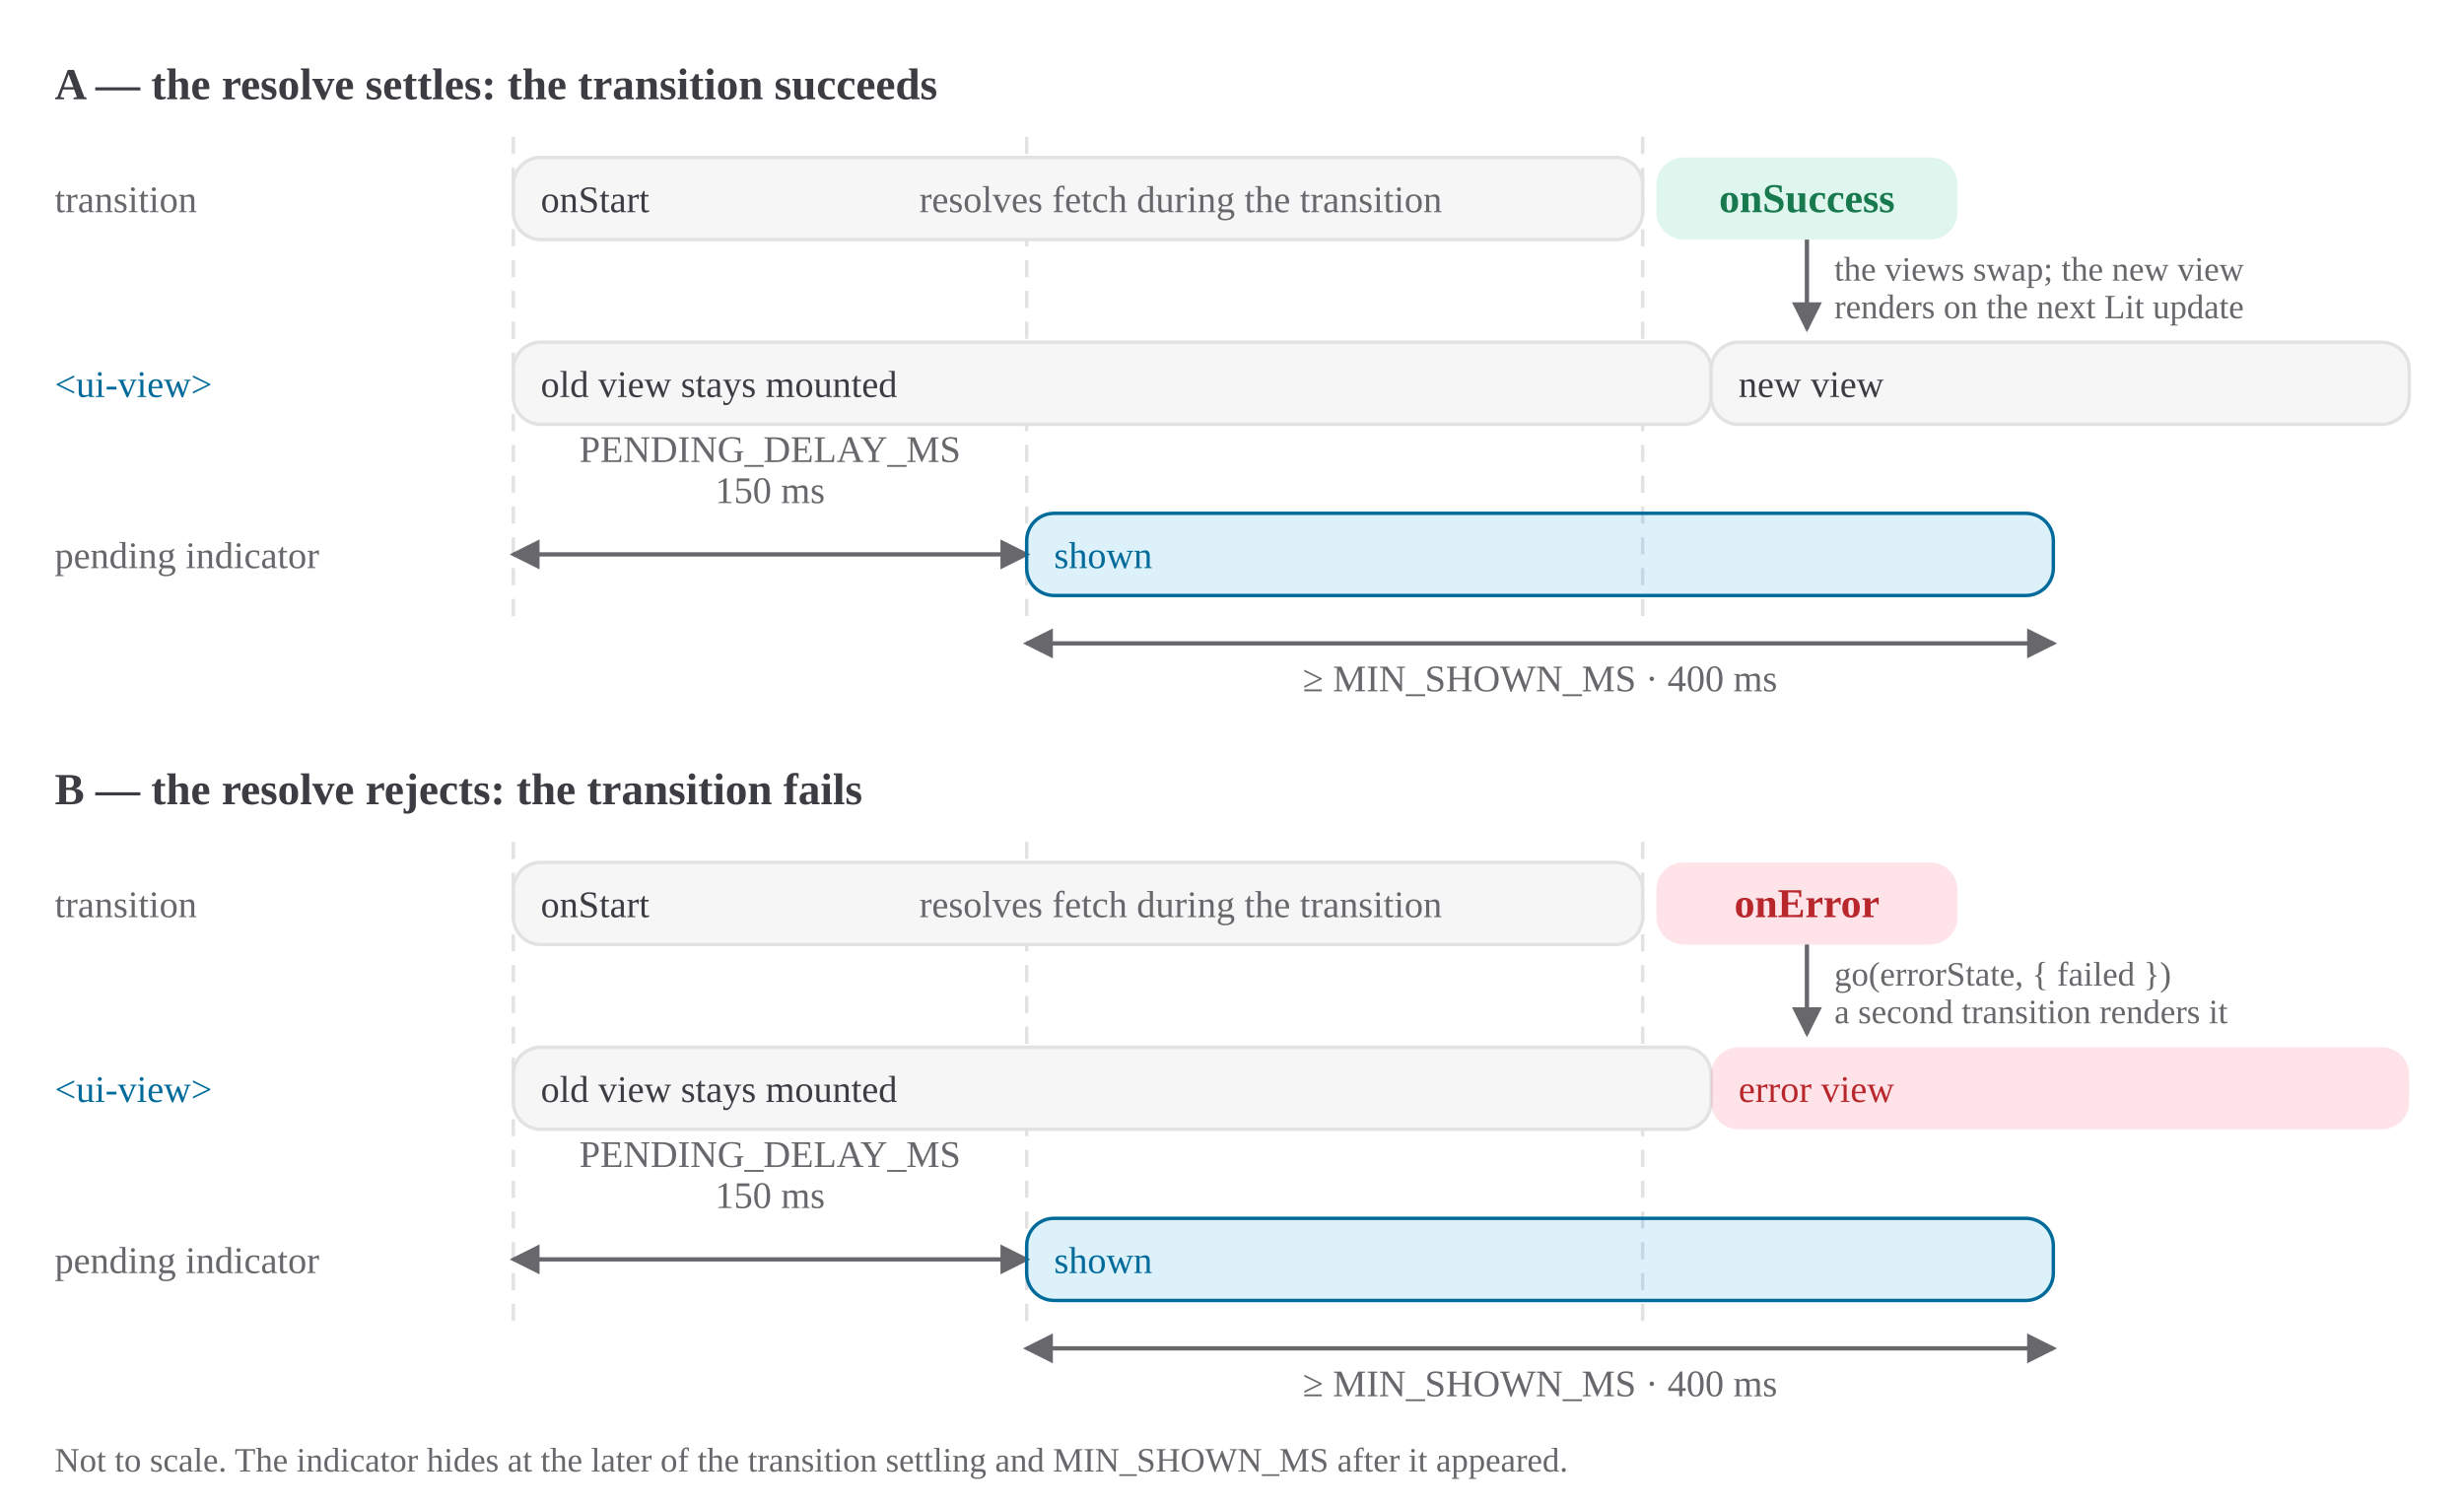
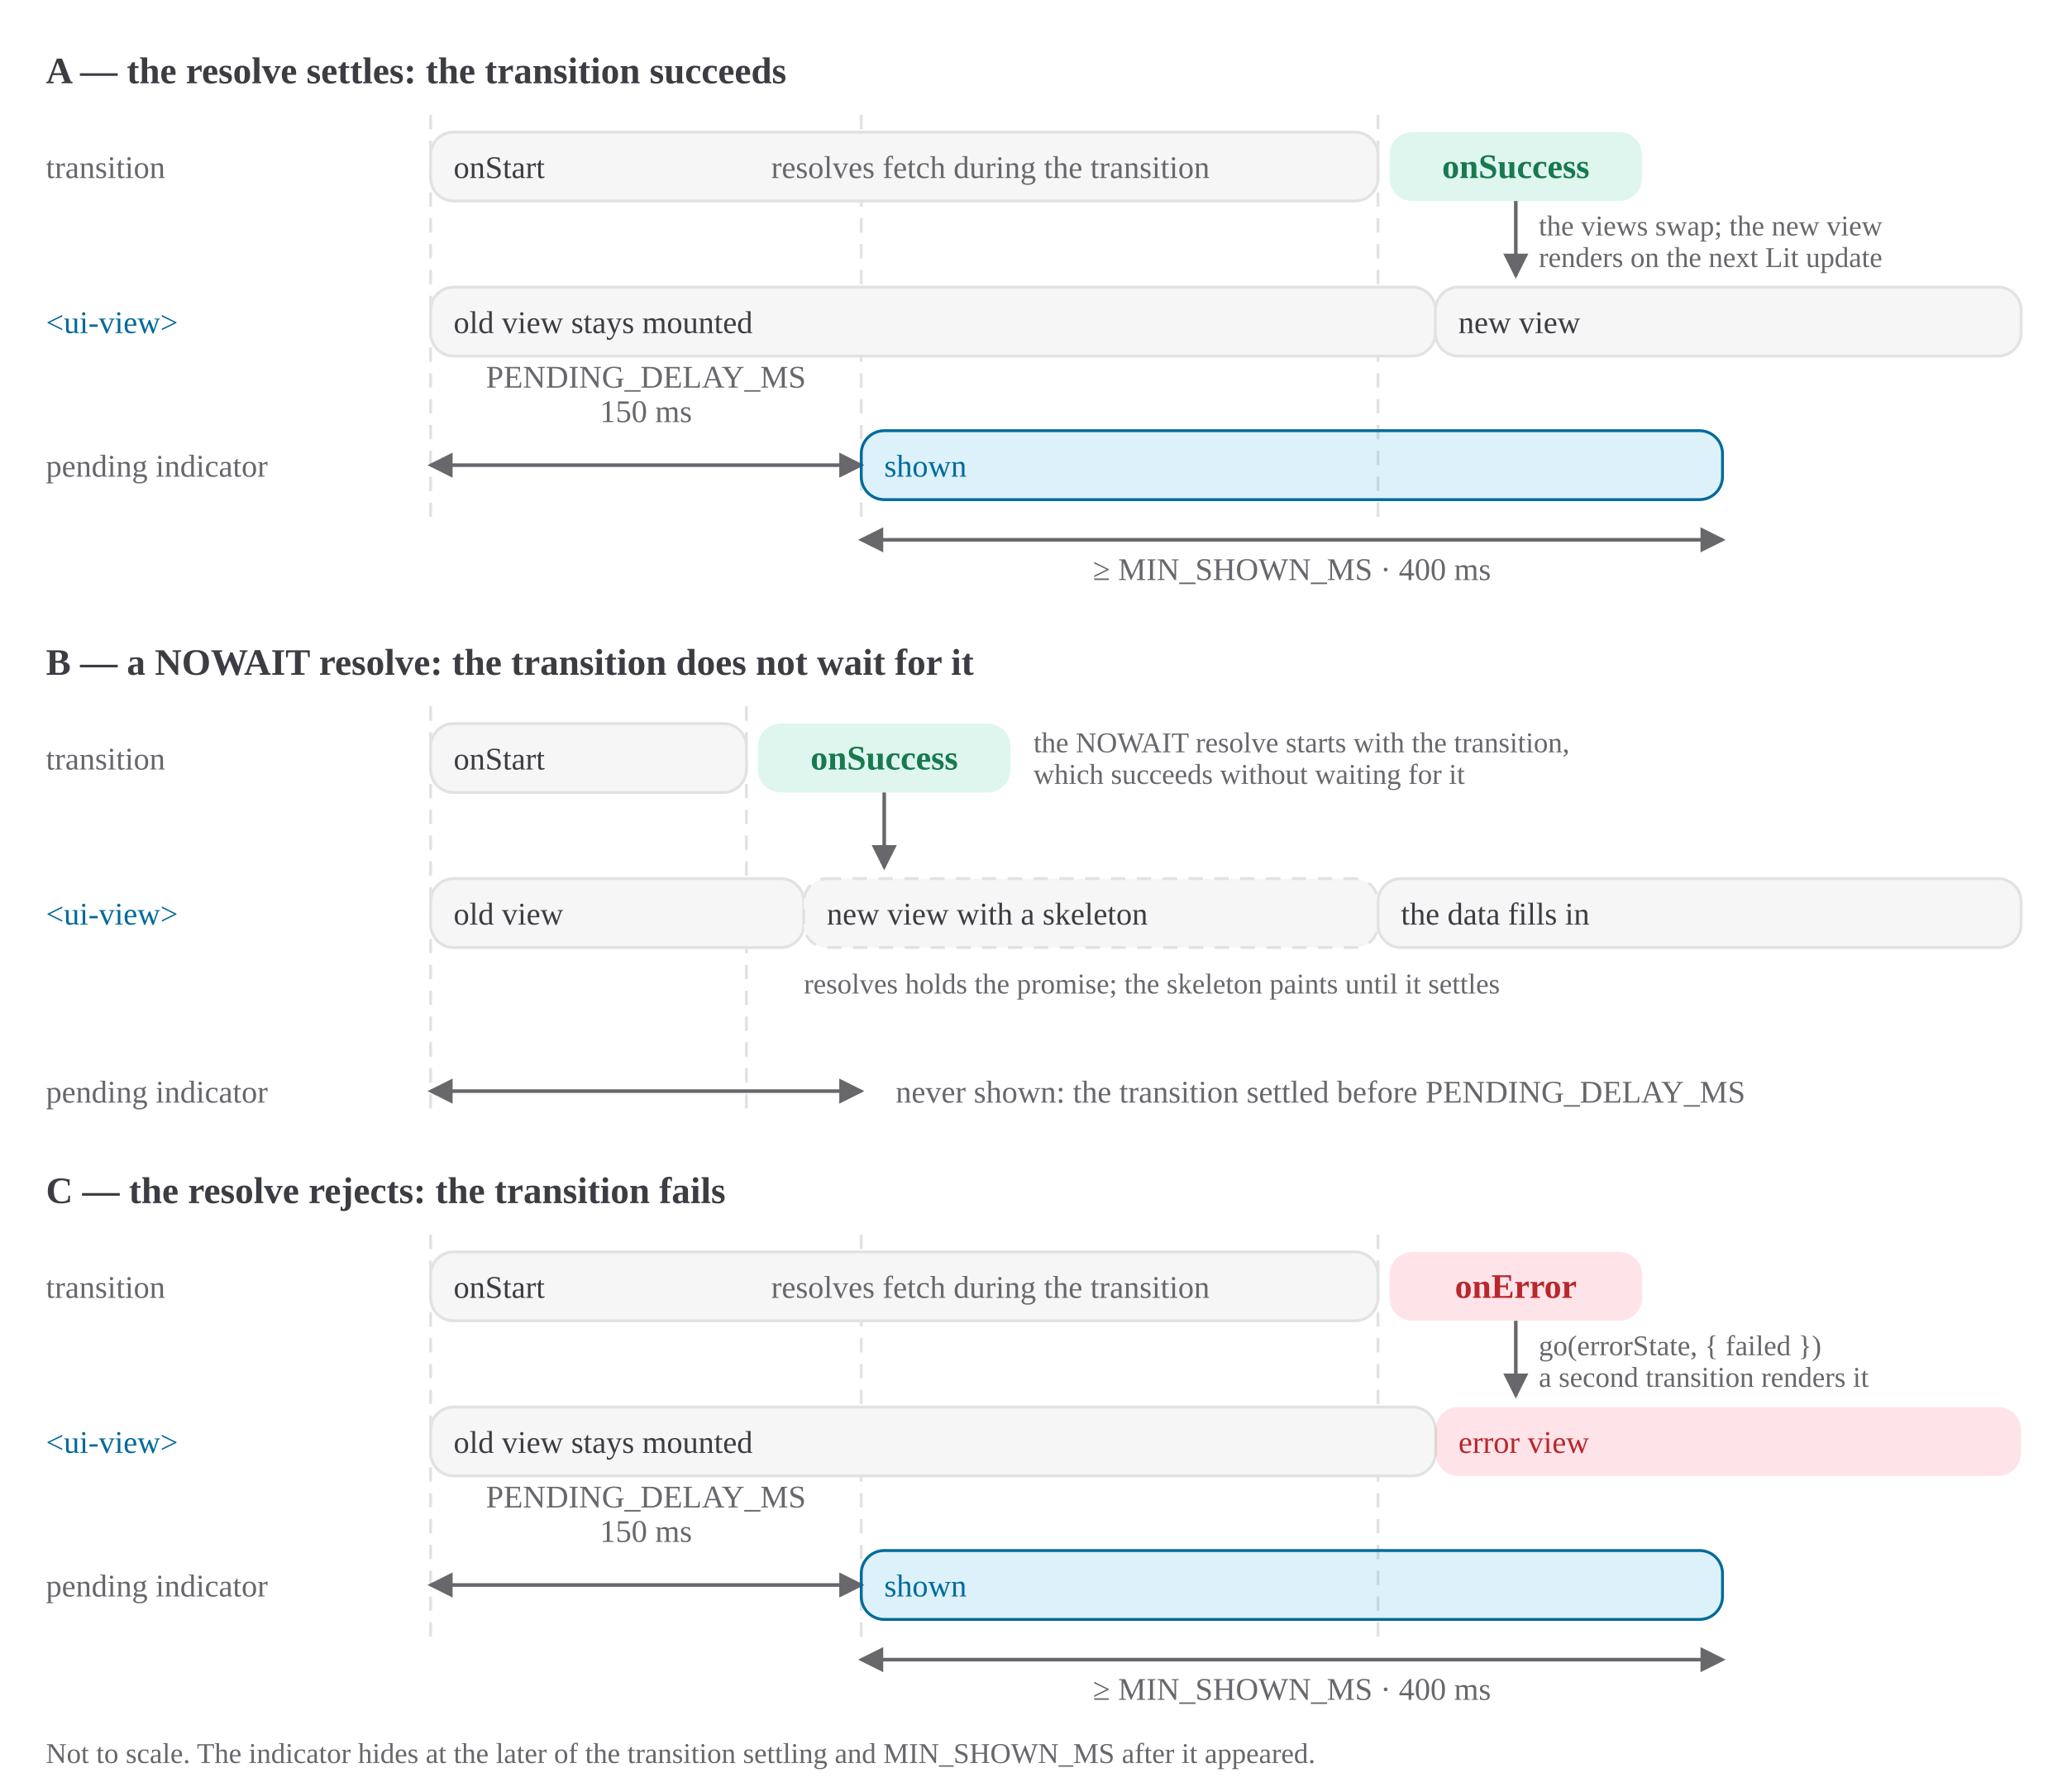
- <svg xmlns="http://www.w3.org/2000/svg" viewBox="0 0 720 440" width="100%" style="max-width: 720px" role="img" aria-label="Two timelines of one transition. A: it succeeds. The transition starts in onStart and its resolves fetch; the old view stays mounted in ui-view. The pending indicator appears PENDING_DELAY_MS (150 ms) after the start and, once shown, stays at least MIN_SHOWN_MS (400 ms). When the resolve settles, onSuccess swaps the views and the new view renders on the next Lit update. B: it fails. The same start and the same indicator, but the resolve rejects: onError calls go(errorState, { failed }), a second transition whose error view replaces the old view. Not to scale.">
+ <svg xmlns="http://www.w3.org/2000/svg" viewBox="0 0 720 624" width="100%" style="max-width: 720px" role="img" aria-label="Three timelines of a transition, each with rows for the transition, ui-view and the pending indicator. A: the resolve settles and the transition succeeds. The transition starts in onStart and its resolves fetch; the old view stays mounted. The pending indicator appears PENDING_DELAY_MS (150 ms) after the start and, once shown, stays at least MIN_SHOWN_MS (400 ms). On onSuccess the views swap and the new view renders on the next Lit update. B: a NOWAIT resolve starts with the transition, which succeeds without waiting for it; the new view renders with a skeleton while the promise in resolves is pending, then the data fills in. The transition settled before PENDING_DELAY_MS, so the indicator never shows. C: the resolve rejects and the transition fails. The same start and the same indicator, but onError calls go(errorState, { failed }), a second transition whose error view replaces the old view. Not to scale.">
  <style>
    @media (prefers-color-scheme: dark) {
      svg:root {
        color-scheme: dark;
        --vp-c-bg-soft: #202127;
        --vp-c-divider: #2e2e32;
        --vp-c-text-1: #dfdfd6;
        --vp-c-text-2: #98989f;
        --vp-c-brand-1: #29abe6;
        --vp-c-brand-soft: rgba(0, 152, 220, 0.16);
        --vp-c-green-1: #3dd68c;
        --vp-c-green-soft: rgba(16, 185, 129, 0.16);
        --vp-c-red-1: #f66f81;
        --vp-c-red-soft: rgba(244, 63, 94, 0.16);
      }
    }
  </style>
  <defs>
    <marker id="arr-timeline" viewBox="0 0 8 8" refX="7" refY="4" markerWidth="7" markerHeight="7" orient="auto-start-reverse">
      <path d="M0 0L8 4L0 8z" fill="var(--vp-c-text-2, #67676c)" />
    </marker>
  </defs>
  <g font-family="var(--vp-font-family-base, ui-sans-serif, system-ui, sans-serif)">
    <text x="16" y="29" font-size="13" font-weight="600" fill="var(--vp-c-text-1, #3c3c43)">A — the resolve settles: the transition succeeds</text>
    <line x1="150" y1="40" x2="150" y2="180" stroke="var(--vp-c-divider, #e2e2e3)" stroke-dasharray="5 4" />
    <line x1="300" y1="40" x2="300" y2="180" stroke="var(--vp-c-divider, #e2e2e3)" stroke-dasharray="5 4" />
    <line x1="480" y1="40" x2="480" y2="180" stroke="var(--vp-c-divider, #e2e2e3)" stroke-dasharray="5 4" />
    <text x="16" y="62" font-size="11" fill="var(--vp-c-text-2, #67676c)">transition</text>
    <rect x="150" y="46" width="330" height="24" rx="8" fill="var(--vp-c-bg-soft, #f6f6f7)" stroke="var(--vp-c-divider, #e2e2e3)" />
    <text x="158" y="62" font-size="11" font-family="var(--vp-font-family-mono, ui-monospace, monospace)" fill="var(--vp-c-text-1, #3c3c43)">onStart</text>
    <text x="345" y="62" font-size="11" fill="var(--vp-c-text-2, #67676c)" text-anchor="middle">resolves fetch during the transition</text>
    <rect x="484" y="46" width="88" height="24" rx="8" fill="var(--vp-c-green-soft, rgba(16,185,129,0.14))" />
    <text x="528" y="62" font-size="12" font-weight="600" font-family="var(--vp-font-family-mono, ui-monospace, monospace)" fill="var(--vp-c-green-1, #18794e)" text-anchor="middle">onSuccess</text>
    <line x1="528" y1="70" x2="528" y2="96" stroke="var(--vp-c-text-2, #67676c)" stroke-width="1.25" marker-end="url(#arr-timeline)" />
    <text x="536" y="82" font-size="10" fill="var(--vp-c-text-2, #67676c)">the views swap; the new view</text>
    <text x="536" y="93" font-size="10" fill="var(--vp-c-text-2, #67676c)">renders on the next Lit update</text>
    <text x="16" y="116" font-size="11" font-family="var(--vp-font-family-mono, ui-monospace, monospace)" fill="var(--vp-c-brand-1, #006a9a)">&lt;ui-view&gt;</text>
    <rect x="150" y="100" width="350" height="24" rx="8" fill="var(--vp-c-bg-soft, #f6f6f7)" stroke="var(--vp-c-divider, #e2e2e3)" />
    <text x="158" y="116" font-size="11" fill="var(--vp-c-text-1, #3c3c43)">old view stays mounted</text>
    <rect x="500" y="100" width="204" height="24" rx="8" fill="var(--vp-c-bg-soft, #f6f6f7)" stroke="var(--vp-c-divider, #e2e2e3)" />
    <text x="508" y="116" font-size="11" fill="var(--vp-c-text-1, #3c3c43)">new view</text>
    <text x="16" y="166" font-size="11" fill="var(--vp-c-text-2, #67676c)">pending indicator</text>
    <text x="225" y="135" font-size="11" font-family="var(--vp-font-family-mono, ui-monospace, monospace)" fill="var(--vp-c-text-2, #67676c)" text-anchor="middle">PENDING_DELAY_MS</text>
    <text x="225" y="147" font-size="11" font-family="var(--vp-font-family-mono, ui-monospace, monospace)" fill="var(--vp-c-text-2, #67676c)" text-anchor="middle">150 ms</text>
    <line x1="150" y1="162" x2="300" y2="162" stroke="var(--vp-c-text-2, #67676c)" stroke-width="1.25" marker-start="url(#arr-timeline)" marker-end="url(#arr-timeline)" />
    <rect x="300" y="150" width="300" height="24" rx="8" fill="var(--vp-c-brand-soft, rgba(0,152,220,0.14))" stroke="var(--vp-c-brand-1, #006a9a)" />
    <text x="308" y="166" font-size="11" fill="var(--vp-c-brand-1, #006a9a)">shown</text>
    <line x1="300" y1="188" x2="600" y2="188" stroke="var(--vp-c-text-2, #67676c)" stroke-width="1.25" marker-start="url(#arr-timeline)" marker-end="url(#arr-timeline)" />
    <text x="450" y="202" font-size="11" font-family="var(--vp-font-family-mono, ui-monospace, monospace)" fill="var(--vp-c-text-2, #67676c)" text-anchor="middle">≥ MIN_SHOWN_MS · 400 ms</text>
-     <text x="16" y="235" font-size="13" font-weight="600" fill="var(--vp-c-text-1, #3c3c43)">B — the resolve rejects: the transition fails</text>
+     <text x="16" y="235" font-size="13" font-weight="600" fill="var(--vp-c-text-1, #3c3c43)">B — a NOWAIT resolve: the transition does not wait for it</text>
    <line x1="150" y1="246" x2="150" y2="386" stroke="var(--vp-c-divider, #e2e2e3)" stroke-dasharray="5 4" />
-     <line x1="300" y1="246" x2="300" y2="386" stroke="var(--vp-c-divider, #e2e2e3)" stroke-dasharray="5 4" />
-     <line x1="480" y1="246" x2="480" y2="386" stroke="var(--vp-c-divider, #e2e2e3)" stroke-dasharray="5 4" />
+     <line x1="260" y1="246" x2="260" y2="386" stroke="var(--vp-c-divider, #e2e2e3)" stroke-dasharray="5 4" />
    <text x="16" y="268" font-size="11" fill="var(--vp-c-text-2, #67676c)">transition</text>
-     <rect x="150" y="252" width="330" height="24" rx="8" fill="var(--vp-c-bg-soft, #f6f6f7)" stroke="var(--vp-c-divider, #e2e2e3)" />
+     <rect x="150" y="252" width="110" height="24" rx="8" fill="var(--vp-c-bg-soft, #f6f6f7)" stroke="var(--vp-c-divider, #e2e2e3)" />
    <text x="158" y="268" font-size="11" font-family="var(--vp-font-family-mono, ui-monospace, monospace)" fill="var(--vp-c-text-1, #3c3c43)">onStart</text>
-     <text x="345" y="268" font-size="11" fill="var(--vp-c-text-2, #67676c)" text-anchor="middle">resolves fetch during the transition</text>
-     <rect x="484" y="252" width="88" height="24" rx="8" fill="var(--vp-c-red-soft, rgba(244,63,94,0.14))" />
-     <text x="528" y="268" font-size="12" font-weight="600" font-family="var(--vp-font-family-mono, ui-monospace, monospace)" fill="var(--vp-c-red-1, #b8272c)" text-anchor="middle">onError</text>
-     <line x1="528" y1="276" x2="528" y2="302" stroke="var(--vp-c-text-2, #67676c)" stroke-width="1.25" marker-end="url(#arr-timeline)" />
-     <text x="536" y="288" font-size="10" font-family="var(--vp-font-family-mono, ui-monospace, monospace)" fill="var(--vp-c-text-2, #67676c)">go(errorState, { failed })</text>
-     <text x="536" y="299" font-size="10" fill="var(--vp-c-text-2, #67676c)">a second transition renders it</text>
+     <rect x="264" y="252" width="88" height="24" rx="8" fill="var(--vp-c-green-soft, rgba(16,185,129,0.14))" />
+     <text x="308" y="268" font-size="12" font-weight="600" font-family="var(--vp-font-family-mono, ui-monospace, monospace)" fill="var(--vp-c-green-1, #18794e)" text-anchor="middle">onSuccess</text>
+     <text x="360" y="262" font-size="10" fill="var(--vp-c-text-2, #67676c)">the NOWAIT resolve starts with the transition,</text>
+     <text x="360" y="273" font-size="10" fill="var(--vp-c-text-2, #67676c)">which succeeds without waiting for it</text>
+     <line x1="308" y1="276" x2="308" y2="302" stroke="var(--vp-c-text-2, #67676c)" stroke-width="1.25" marker-end="url(#arr-timeline)" />
    <text x="16" y="322" font-size="11" font-family="var(--vp-font-family-mono, ui-monospace, monospace)" fill="var(--vp-c-brand-1, #006a9a)">&lt;ui-view&gt;</text>
-     <rect x="150" y="306" width="350" height="24" rx="8" fill="var(--vp-c-bg-soft, #f6f6f7)" stroke="var(--vp-c-divider, #e2e2e3)" />
-     <text x="158" y="322" font-size="11" fill="var(--vp-c-text-1, #3c3c43)">old view stays mounted</text>
-     <rect x="500" y="306" width="204" height="24" rx="8" fill="var(--vp-c-red-soft, rgba(244,63,94,0.14))" />
-     <text x="508" y="322" font-size="11" fill="var(--vp-c-red-1, #b8272c)">error view</text>
-     <text x="16" y="372" font-size="11" fill="var(--vp-c-text-2, #67676c)">pending indicator</text>
-     <text x="225" y="341" font-size="11" font-family="var(--vp-font-family-mono, ui-monospace, monospace)" fill="var(--vp-c-text-2, #67676c)" text-anchor="middle">PENDING_DELAY_MS</text>
-     <text x="225" y="353" font-size="11" font-family="var(--vp-font-family-mono, ui-monospace, monospace)" fill="var(--vp-c-text-2, #67676c)" text-anchor="middle">150 ms</text>
-     <line x1="150" y1="368" x2="300" y2="368" stroke="var(--vp-c-text-2, #67676c)" stroke-width="1.25" marker-start="url(#arr-timeline)" marker-end="url(#arr-timeline)" />
-     <rect x="300" y="356" width="300" height="24" rx="8" fill="var(--vp-c-brand-soft, rgba(0,152,220,0.14))" stroke="var(--vp-c-brand-1, #006a9a)" />
-     <text x="308" y="372" font-size="11" fill="var(--vp-c-brand-1, #006a9a)">shown</text>
-     <line x1="300" y1="394" x2="600" y2="394" stroke="var(--vp-c-text-2, #67676c)" stroke-width="1.25" marker-start="url(#arr-timeline)" marker-end="url(#arr-timeline)" />
-     <text x="450" y="408" font-size="11" font-family="var(--vp-font-family-mono, ui-monospace, monospace)" fill="var(--vp-c-text-2, #67676c)" text-anchor="middle">≥ MIN_SHOWN_MS · 400 ms</text>
-     <text x="16" y="430" font-size="10" fill="var(--vp-c-text-2, #67676c)">Not to scale. The indicator hides at the later of the transition settling and MIN_SHOWN_MS after it appeared.</text>
+     <rect x="150" y="306" width="130" height="24" rx="8" fill="var(--vp-c-bg-soft, #f6f6f7)" stroke="var(--vp-c-divider, #e2e2e3)" />
+     <text x="158" y="322" font-size="11" fill="var(--vp-c-text-1, #3c3c43)">old view</text>
+     <rect x="280" y="306" width="200" height="24" rx="8" fill="var(--vp-c-bg-soft, #f6f6f7)" stroke="var(--vp-c-divider, #e2e2e3)" stroke-dasharray="5 4" />
+     <text x="288" y="322" font-size="11" fill="var(--vp-c-text-1, #3c3c43)">new view with a skeleton</text>
+     <rect x="480" y="306" width="224" height="24" rx="8" fill="var(--vp-c-bg-soft, #f6f6f7)" stroke="var(--vp-c-divider, #e2e2e3)" />
+     <text x="488" y="322" font-size="11" fill="var(--vp-c-text-1, #3c3c43)">the data fills in</text>
+     <text x="280" y="346" font-size="10" fill="var(--vp-c-text-2, #67676c)">
+       <tspan font-family="var(--vp-font-family-mono, ui-monospace, monospace)">resolves</tspan> holds the promise; the skeleton paints until it settles</text>
+     <text x="16" y="384" font-size="11" fill="var(--vp-c-text-2, #67676c)">pending indicator</text>
+     <line x1="150" y1="380" x2="300" y2="380" stroke="var(--vp-c-text-2, #67676c)" stroke-width="1.25" marker-start="url(#arr-timeline)" marker-end="url(#arr-timeline)" />
+     <text x="312" y="384" font-size="11" fill="var(--vp-c-text-2, #67676c)">never shown: the transition settled before <tspan font-family="var(--vp-font-family-mono, ui-monospace, monospace)">PENDING_DELAY_MS</tspan>
+     </text>
+     <text x="16" y="419" font-size="13" font-weight="600" fill="var(--vp-c-text-1, #3c3c43)">C — the resolve rejects: the transition fails</text>
+     <line x1="150" y1="430" x2="150" y2="570" stroke="var(--vp-c-divider, #e2e2e3)" stroke-dasharray="5 4" />
+     <line x1="300" y1="430" x2="300" y2="570" stroke="var(--vp-c-divider, #e2e2e3)" stroke-dasharray="5 4" />
+     <line x1="480" y1="430" x2="480" y2="570" stroke="var(--vp-c-divider, #e2e2e3)" stroke-dasharray="5 4" />
+     <text x="16" y="452" font-size="11" fill="var(--vp-c-text-2, #67676c)">transition</text>
+     <rect x="150" y="436" width="330" height="24" rx="8" fill="var(--vp-c-bg-soft, #f6f6f7)" stroke="var(--vp-c-divider, #e2e2e3)" />
+     <text x="158" y="452" font-size="11" font-family="var(--vp-font-family-mono, ui-monospace, monospace)" fill="var(--vp-c-text-1, #3c3c43)">onStart</text>
+     <text x="345" y="452" font-size="11" fill="var(--vp-c-text-2, #67676c)" text-anchor="middle">resolves fetch during the transition</text>
+     <rect x="484" y="436" width="88" height="24" rx="8" fill="var(--vp-c-red-soft, rgba(244,63,94,0.14))" />
+     <text x="528" y="452" font-size="12" font-weight="600" font-family="var(--vp-font-family-mono, ui-monospace, monospace)" fill="var(--vp-c-red-1, #b8272c)" text-anchor="middle">onError</text>
+     <line x1="528" y1="460" x2="528" y2="486" stroke="var(--vp-c-text-2, #67676c)" stroke-width="1.25" marker-end="url(#arr-timeline)" />
+     <text x="536" y="472" font-size="10" font-family="var(--vp-font-family-mono, ui-monospace, monospace)" fill="var(--vp-c-text-2, #67676c)">go(errorState, { failed })</text>
+     <text x="536" y="483" font-size="10" fill="var(--vp-c-text-2, #67676c)">a second transition renders it</text>
+     <text x="16" y="506" font-size="11" font-family="var(--vp-font-family-mono, ui-monospace, monospace)" fill="var(--vp-c-brand-1, #006a9a)">&lt;ui-view&gt;</text>
+     <rect x="150" y="490" width="350" height="24" rx="8" fill="var(--vp-c-bg-soft, #f6f6f7)" stroke="var(--vp-c-divider, #e2e2e3)" />
+     <text x="158" y="506" font-size="11" fill="var(--vp-c-text-1, #3c3c43)">old view stays mounted</text>
+     <rect x="500" y="490" width="204" height="24" rx="8" fill="var(--vp-c-red-soft, rgba(244,63,94,0.14))" />
+     <text x="508" y="506" font-size="11" fill="var(--vp-c-red-1, #b8272c)">error view</text>
+     <text x="16" y="556" font-size="11" fill="var(--vp-c-text-2, #67676c)">pending indicator</text>
+     <text x="225" y="525" font-size="11" font-family="var(--vp-font-family-mono, ui-monospace, monospace)" fill="var(--vp-c-text-2, #67676c)" text-anchor="middle">PENDING_DELAY_MS</text>
+     <text x="225" y="537" font-size="11" font-family="var(--vp-font-family-mono, ui-monospace, monospace)" fill="var(--vp-c-text-2, #67676c)" text-anchor="middle">150 ms</text>
+     <line x1="150" y1="552" x2="300" y2="552" stroke="var(--vp-c-text-2, #67676c)" stroke-width="1.25" marker-start="url(#arr-timeline)" marker-end="url(#arr-timeline)" />
+     <rect x="300" y="540" width="300" height="24" rx="8" fill="var(--vp-c-brand-soft, rgba(0,152,220,0.14))" stroke="var(--vp-c-brand-1, #006a9a)" />
+     <text x="308" y="556" font-size="11" fill="var(--vp-c-brand-1, #006a9a)">shown</text>
+     <line x1="300" y1="578" x2="600" y2="578" stroke="var(--vp-c-text-2, #67676c)" stroke-width="1.25" marker-start="url(#arr-timeline)" marker-end="url(#arr-timeline)" />
+     <text x="450" y="592" font-size="11" font-family="var(--vp-font-family-mono, ui-monospace, monospace)" fill="var(--vp-c-text-2, #67676c)" text-anchor="middle">≥ MIN_SHOWN_MS · 400 ms</text>
+     <text x="16" y="614" font-size="10" fill="var(--vp-c-text-2, #67676c)">Not to scale. The indicator hides at the later of the transition settling and MIN_SHOWN_MS after it appeared.</text>
  </g>
</svg>
